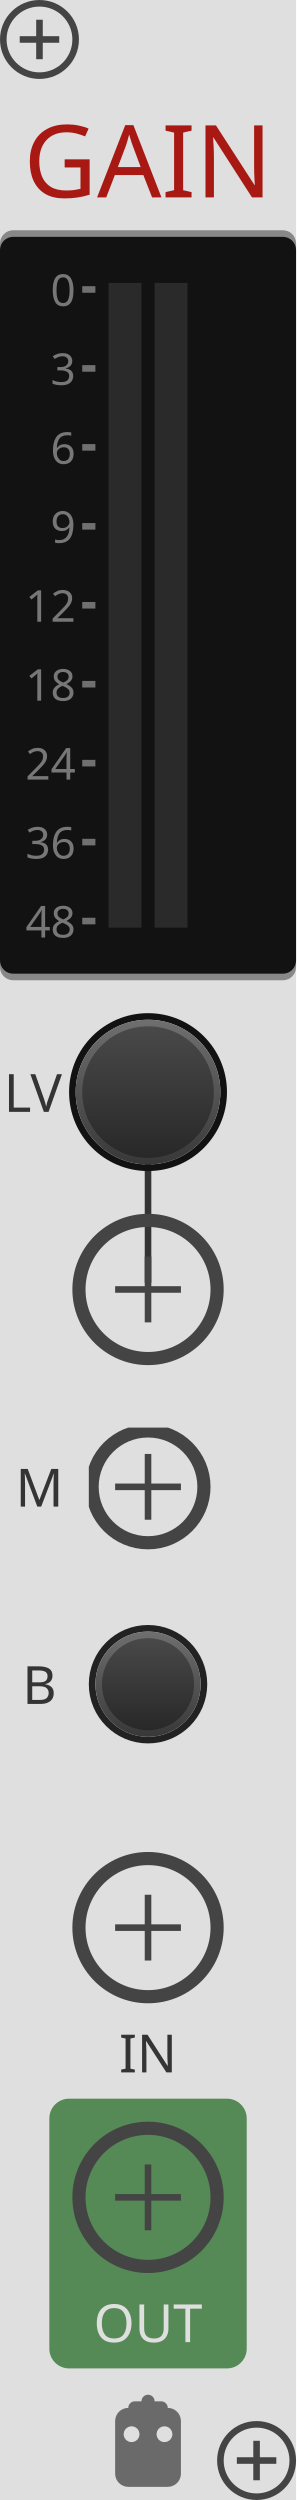
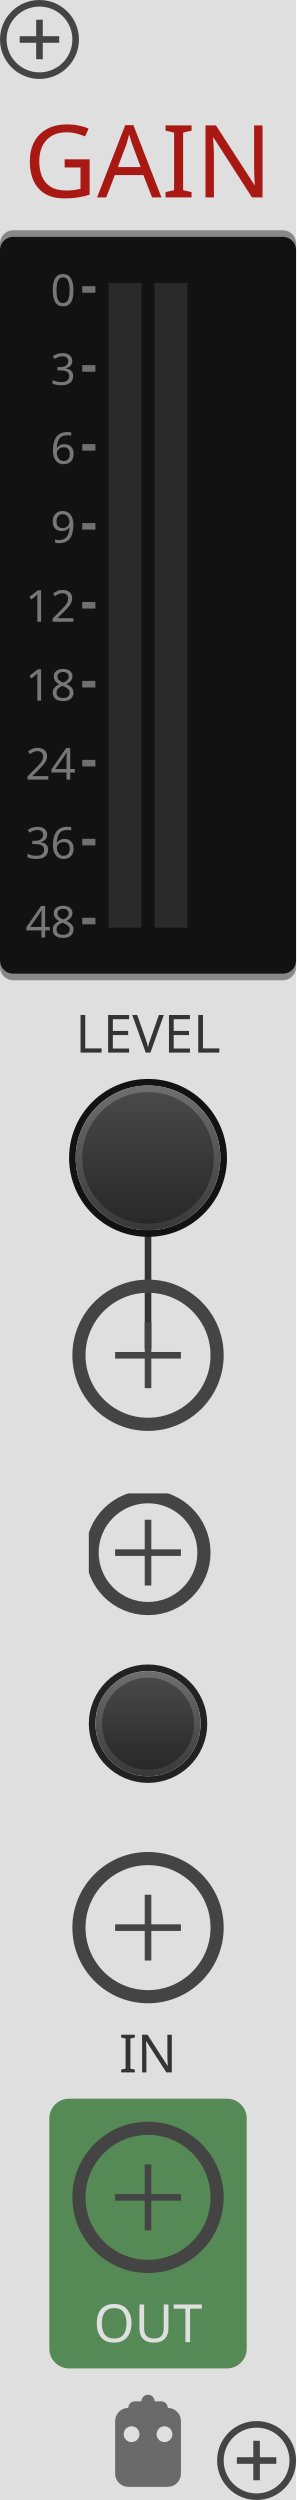
<svg xmlns="http://www.w3.org/2000/svg" xmlns:xlink="http://www.w3.org/1999/xlink" version="1.1" width="45" height="380" viewBox="0 0 45 380">
  <style>

    text.title {
      fill: #a91913;
      font-family: 'DIN Alternate';
      font-size: 11.5pt;
    }
    text.big-label {
      fill: #343434;
      font-family: 'DIN Alternate';
      font-size: 7.5pt;
    }
    text.label {
      fill: #343434;
      font-family: 'DIN Alternate';
      font-size: 6pt;
    }
    text.output-label {
      fill: #dfdfdf;
      font-family: 'DIN Alternate';
      font-size: 6pt;
    }

    .background {
      fill: #dfdfdf;
    }
    .poly-output {
      fill: #558955;
    }
    .mono-output {
      fill: #636c9d;
    }

    polyline.icon {
      stroke: #343434;
      stroke-width: 1.2;
      fill: none;
    }
    polyline.connect {
      stroke: #343434;
      stroke-width: 1;
      fill: none;
    }

    rect.lcd-bg {
      fill: #121212;
    }
    rect.lcd-bg-frame {
      fill: #888888;
    }
    rect.lcd-bg-accent {
      fill: #2a2a2a;
    }
    text.lcd-label {
      fill: #777777;
      font-family: 'Monaco';
      font-size: 5pt;
    }
    polyline.lcd-tick {
      stroke: #707070;
      stroke-width: 1;
      fill: none;
    }

    .blueprint {
      stroke: #444444;
      fill: none;
    }

  </style>
  <defs>
    <linearGradient id="smallKnobLight" x1="0%" y1="0%" x2="0%" y2="100%">
      <stop offset="0%" stop-color="#6f6f6f" />
      <stop offset="100%" stop-color="#383838" />
    </linearGradient>
    <linearGradient id="smallKnobDark" x1="0%" y1="0%" x2="0%" y2="100%">
      <stop offset="0%" stop-color="#494949" />
      <stop offset="100%" stop-color="#282828" />
    </linearGradient>
    <linearGradient id="bigKnobLight" x1="0%" y1="0%" x2="0%" y2="100%">
      <stop offset="0%" stop-color="#888" />
      <stop offset="100%" stop-color="#333" />
    </linearGradient>
    <linearGradient id="bigKnobDark" x1="0%" y1="0%" x2="0%" y2="100%">
      <stop offset="0%" stop-color="#5c5c5c" />
      <stop offset="100%" stop-color="#282828" />
    </linearGradient>
    <symbol id="knob18">
      <g transform="translate(9 9)">
        <circle r="8.5" stroke="#222" fill="none" />
        <circle r="8" fill="url('#smallKnobLight')" />
        <circle r="7" fill="url('#smallKnobDark')" />
      </g>
    </symbol>
    <symbol id="knob24">
      <g transform="translate(12 12)">
        <circle r="11.5" stroke="#121212" fill="none" />
        <circle r="11" fill="url('#smallKnobLight')" />
        <circle r="10" fill="url('#smallKnobDark')" />
      </g>
    </symbol>
    <symbol id="knob45">
      <g transform="translate(22.5 22.5)">
        <circle r="22" fill="url('#bigKnobDark')" />
        <circle r="20" fill="url('#bigKnobLight')" />
      </g>
    </symbol>
    <symbol id="toggleButton">
      <g transform="translate(9 9)">
        <polyline points="-5,0 5,0" stroke-width="1" class="blueprint" />
        <polyline points="0,-5 0,5" stroke-width="1" class="blueprint" />
        <circle cx="0" cy="0" r="8.5" stroke-width="2" class="blueprint" />
      </g>
    </symbol>
    <symbol id="port">
      <g transform="translate(12 12)">
        <polyline points="-5,0 5,0" stroke-width="1" class="blueprint" />
        <polyline points="0,-5 0,5" stroke-width="1" class="blueprint" />
        <circle cx="0" cy="0" r="10.5" stroke-width="2" class="blueprint" />
      </g>
    </symbol>
    <symbol id="screw">
      <g transform="translate(6 6)">
        <polyline points="-3,0 3,0" stroke-width="1" class="blueprint" />
        <polyline points="0,-3 0,3" stroke-width="1" class="blueprint" />
      </g>
      <circle cx="6" cy="6" r="5.5" stroke-width="1" class="blueprint" />
    </symbol>
    <symbol id="hswitch14">
      <rect x="1" y="1" rx="2" width="20" height="12" stroke-width="2" class="blueprint" />
      <g transform="translate(12 7)">
        <polyline points="-5,0 5,0" stroke-width="1" class="blueprint" />
        <polyline points="0,-5 0,5" stroke-width="1" class="blueprint" />
      </g>
    </symbol>
    <symbol id="meter-strip">
      <g transform="translate(20 4)">
        <rect x="-6" y="-1" width="5" height="98" class="lcd-bg-accent" />
        <rect x="1" y="-1" width="5" height="98" class="lcd-bg-accent" />
        <g transform="translate(-11 2.5)">
          <text x="0" y="0" class="lcd-label" text-anchor="end">0</text>
          <text x="0" y="12" class="lcd-label" text-anchor="end">3</text>
          <text x="0" y="24" class="lcd-label" text-anchor="end">6</text>
          <text x="0" y="36" class="lcd-label" text-anchor="end">9</text>
          <text x="0" y="48" class="lcd-label" text-anchor="end">12</text>
          <text x="0" y="60" class="lcd-label" text-anchor="end">18</text>
          <text x="0" y="72" class="lcd-label" text-anchor="end">24</text>
          <text x="0" y="84" class="lcd-label" text-anchor="end">36</text>
          <text x="0" y="96" class="lcd-label" text-anchor="end">48</text>
        </g>
        <g transform="translate(-10 0)">
          <polyline points="0  0 2  0" class="lcd-tick" />
          <polyline points="0 12 2 12" class="lcd-tick" />
          <polyline points="0 24 2 24" class="lcd-tick" />
          <polyline points="0 36 2 36" class="lcd-tick" />
          <polyline points="0 48 2 48" class="lcd-tick" />
          <polyline points="0 60 2 60" class="lcd-tick" />
          <polyline points="0 72 2 72" class="lcd-tick" />
          <polyline points="0 84 2 84" class="lcd-tick" />
          <polyline points="0 96 2 96" class="lcd-tick" />
        </g>
      </g>
    </symbol>
    <symbol id="logo">
      <g transform="translate(6 6)">
        <rect x="-5" y="-4" height="12" width="10" rx="2" fill="#6a6a6a" stroke="none" />
        <rect x="-3" y="-5" height="4" width="6" rx="1" fill="#6a6a6a" stroke="none" />
        <path d="M0,-3, 0,-5" stroke="#6a6a6a" stroke-width="2" stroke-linecap="round" />
        <circle cx="-2.5" cy="0" r="1.2" fill="#dfdfdf" stroke="none" />
        <circle cx="2.5" cy="0" r="1.2" fill="#dfdfdf" stroke="none" />
      </g>
    </symbol>
  </defs>
  <rect class="background" width="100%" height="100%" />
  <text class="title" x="50%" y="30" text-anchor="middle">GAIN</text>
  <g transform="translate(22.5 370)">
    <g transform="translate(-6 -6)">
      <use xlink:href="#logo" />
    </g>
  </g>
  <g transform="translate(0 0)">
    <use xlink:href="#screw" />
  </g>
  <g transform="translate(33 368)">
    <use xlink:href="#screw" />
  </g>
  <rect x="0" y="35" width="45" height="114" rx="2" class="lcd-bg-frame" />
  <rect x="0" y="36" width="45" height="112" rx="2" class="lcd-bg" />
  <g transform="translate(22.5 44)">
    <use xlink:href="#meter-strip" transform="translate(-20 -4)" />
  </g>
-   <g transform="translate(5 0)">
-     <g transform="translate(0 166)">
-       <text x="0" y="3" class="label" text-anchor="middle">LV</text>
-     </g>
-     <g transform="translate(0 226)">
-       <text x="1" y="3" class="label" text-anchor="middle">M</text>
-     </g>
-     <g transform="translate(0 256)">
-       <text x="1" y="3" class="label" text-anchor="middle">B</text>
-     </g>
-   </g>
-   <g transform="translate(22.5 166)">
+   <g transform="translate(22.5 176)">
+     <text x="0" y="-16" class="label" text-anchor="middle">LEVEL</text>
    <polyline points="0 0 0 29" class="connect" />
    <use xlink:href="#knob24" transform="translate(-12 -12)" />
  </g>
-   <g transform="translate(22.5 196)">
+   <g transform="translate(22.5 206)">
    <use xlink:href="#port" transform="translate(-12 -12)" />
  </g>
-   <g transform="translate(22.5 226)">
+   <g transform="translate(22.5 236)">
    <use xlink:href="#toggleButton" transform="translate(-9 -9)" />
  </g>
-   <g transform="translate(22.5 256)">
+   <g transform="translate(22.5 262)">
    <use xlink:href="#knob18" transform="translate(-9 -9)" />
  </g>
  <g transform="translate(22.5 293)">
    <use xlink:href="#port" transform="translate(-12 -12)" />
    <text x="0" y="22" class="label" text-anchor="middle">IN</text>
  </g>
  <g transform="translate(22.5 334)">
    <rect x="-15" y="-15" width="30" height="41" rx="3" class="poly-output" />
    <use xlink:href="#port" transform="translate(-12 -12)" />
    <text x="0" y="22" class="output-label" text-anchor="middle">OUT</text>
  </g>
</svg>
